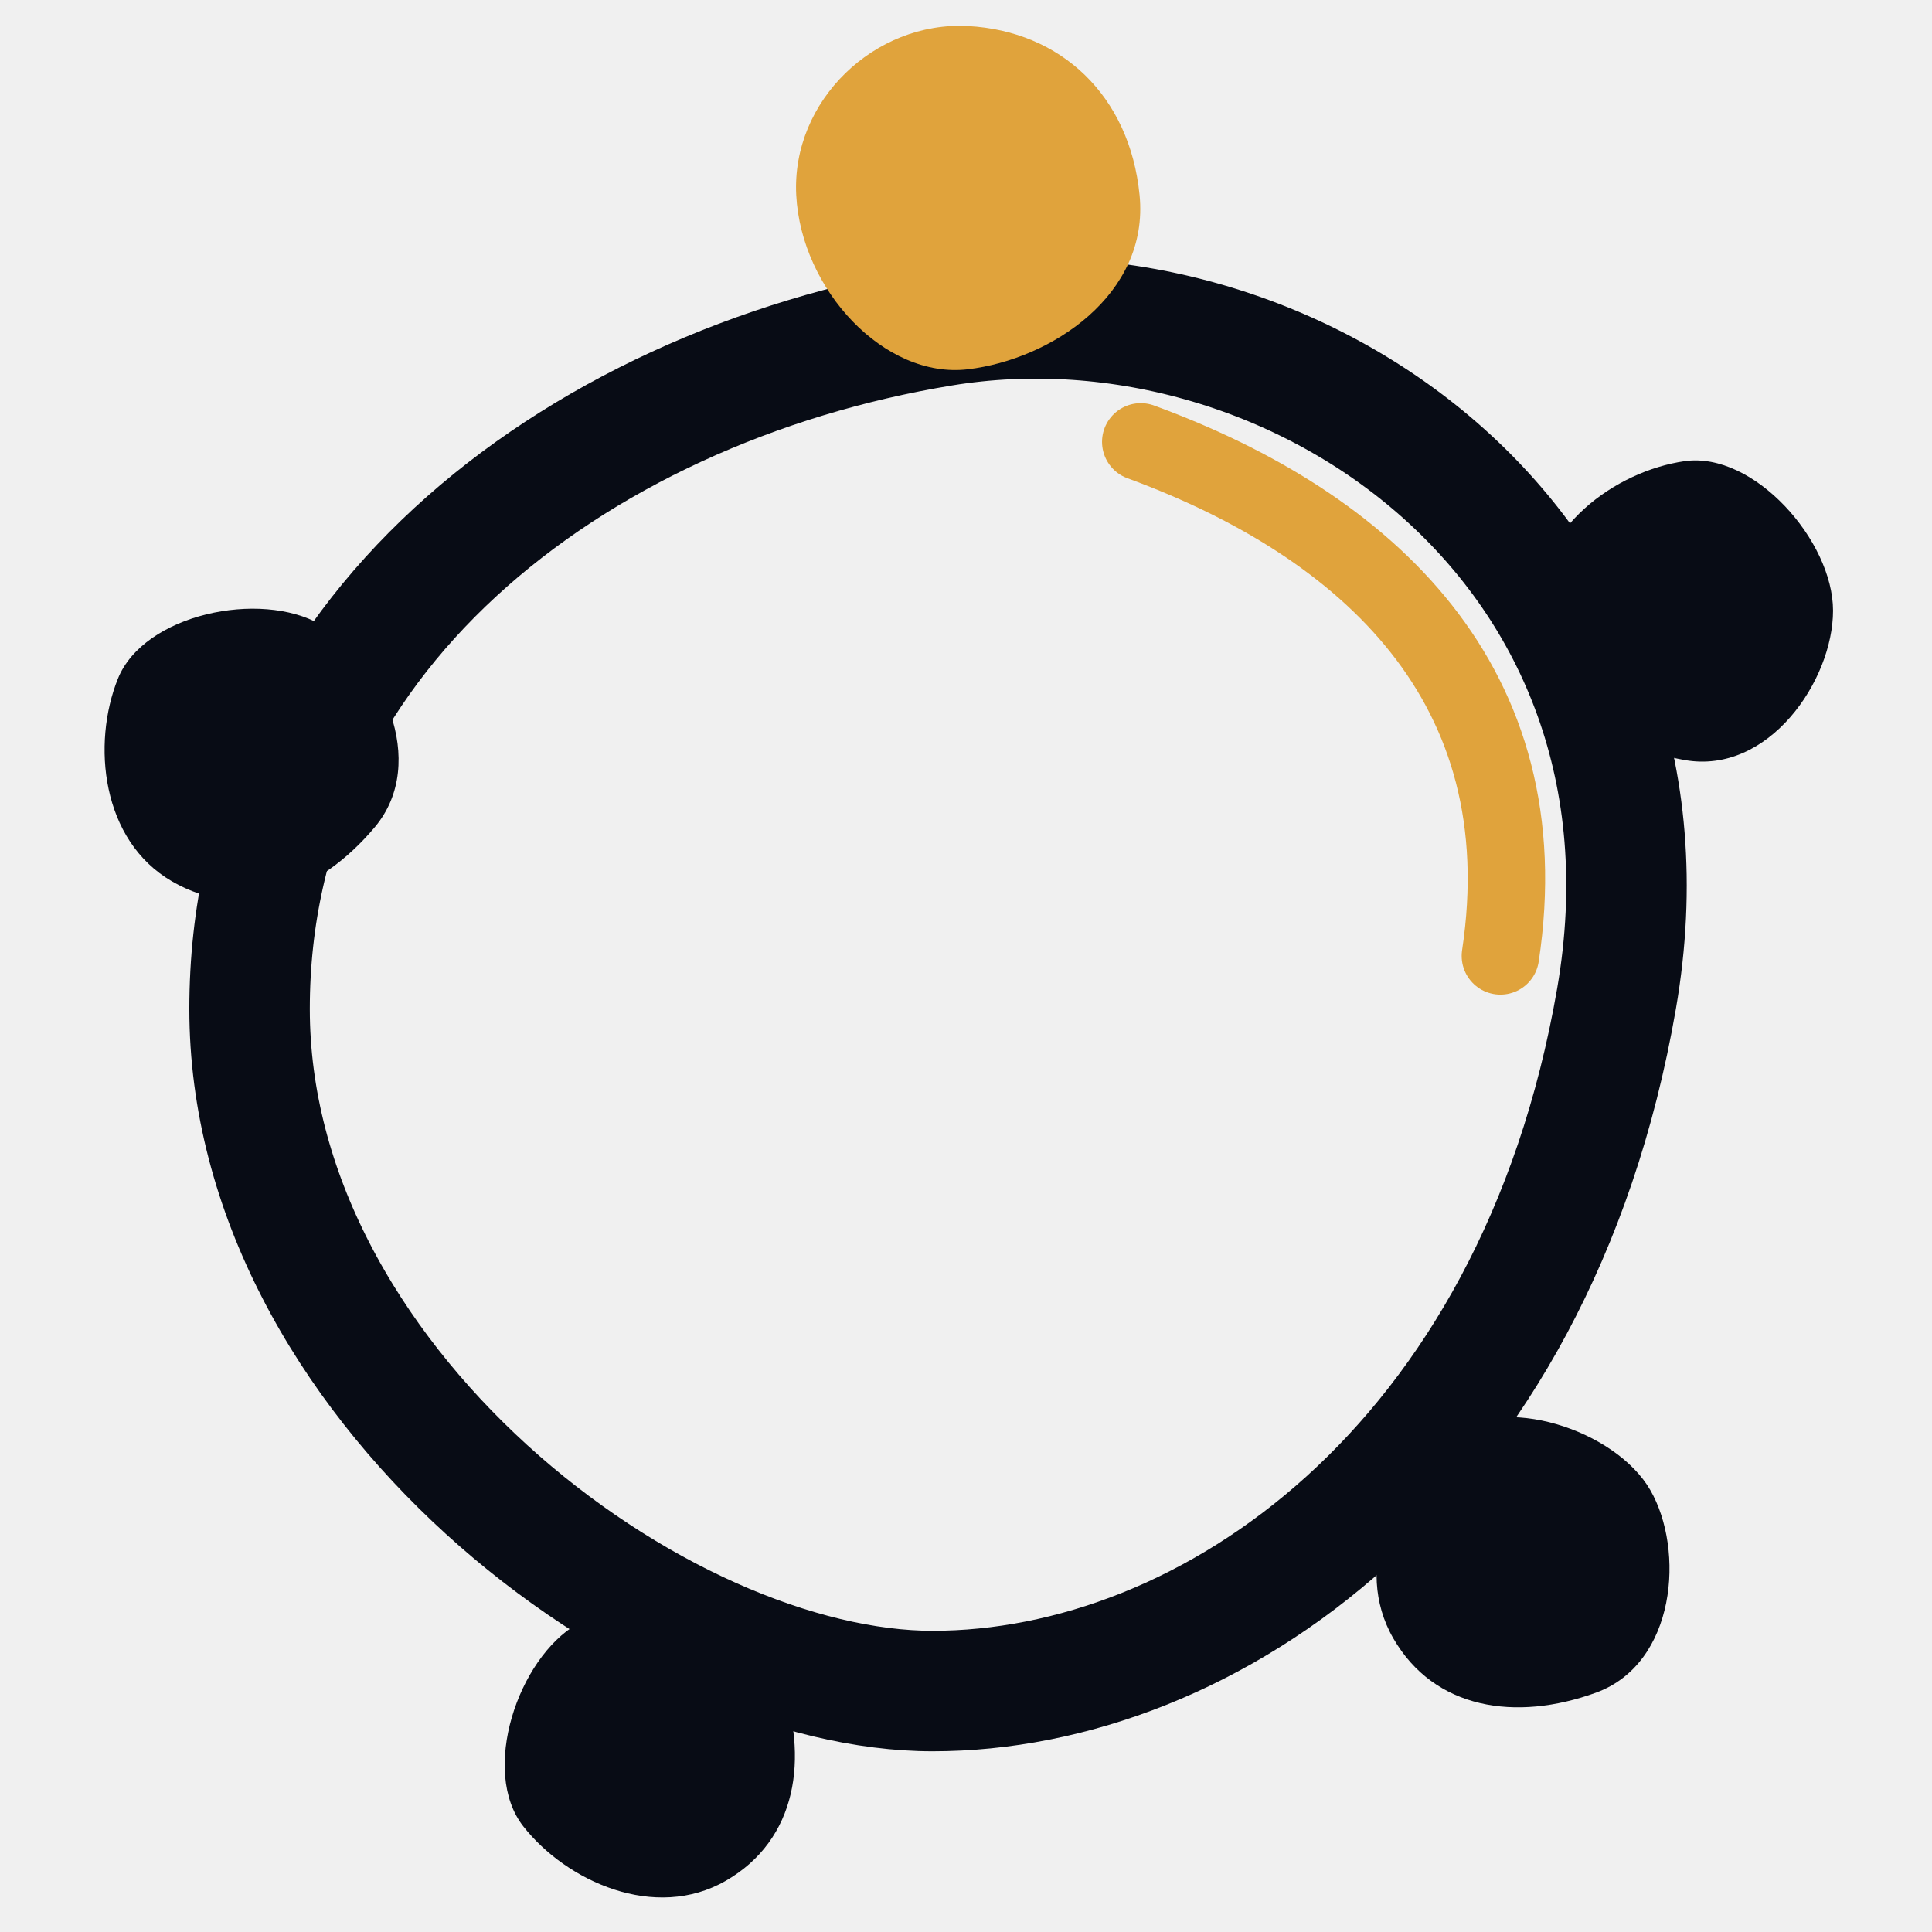
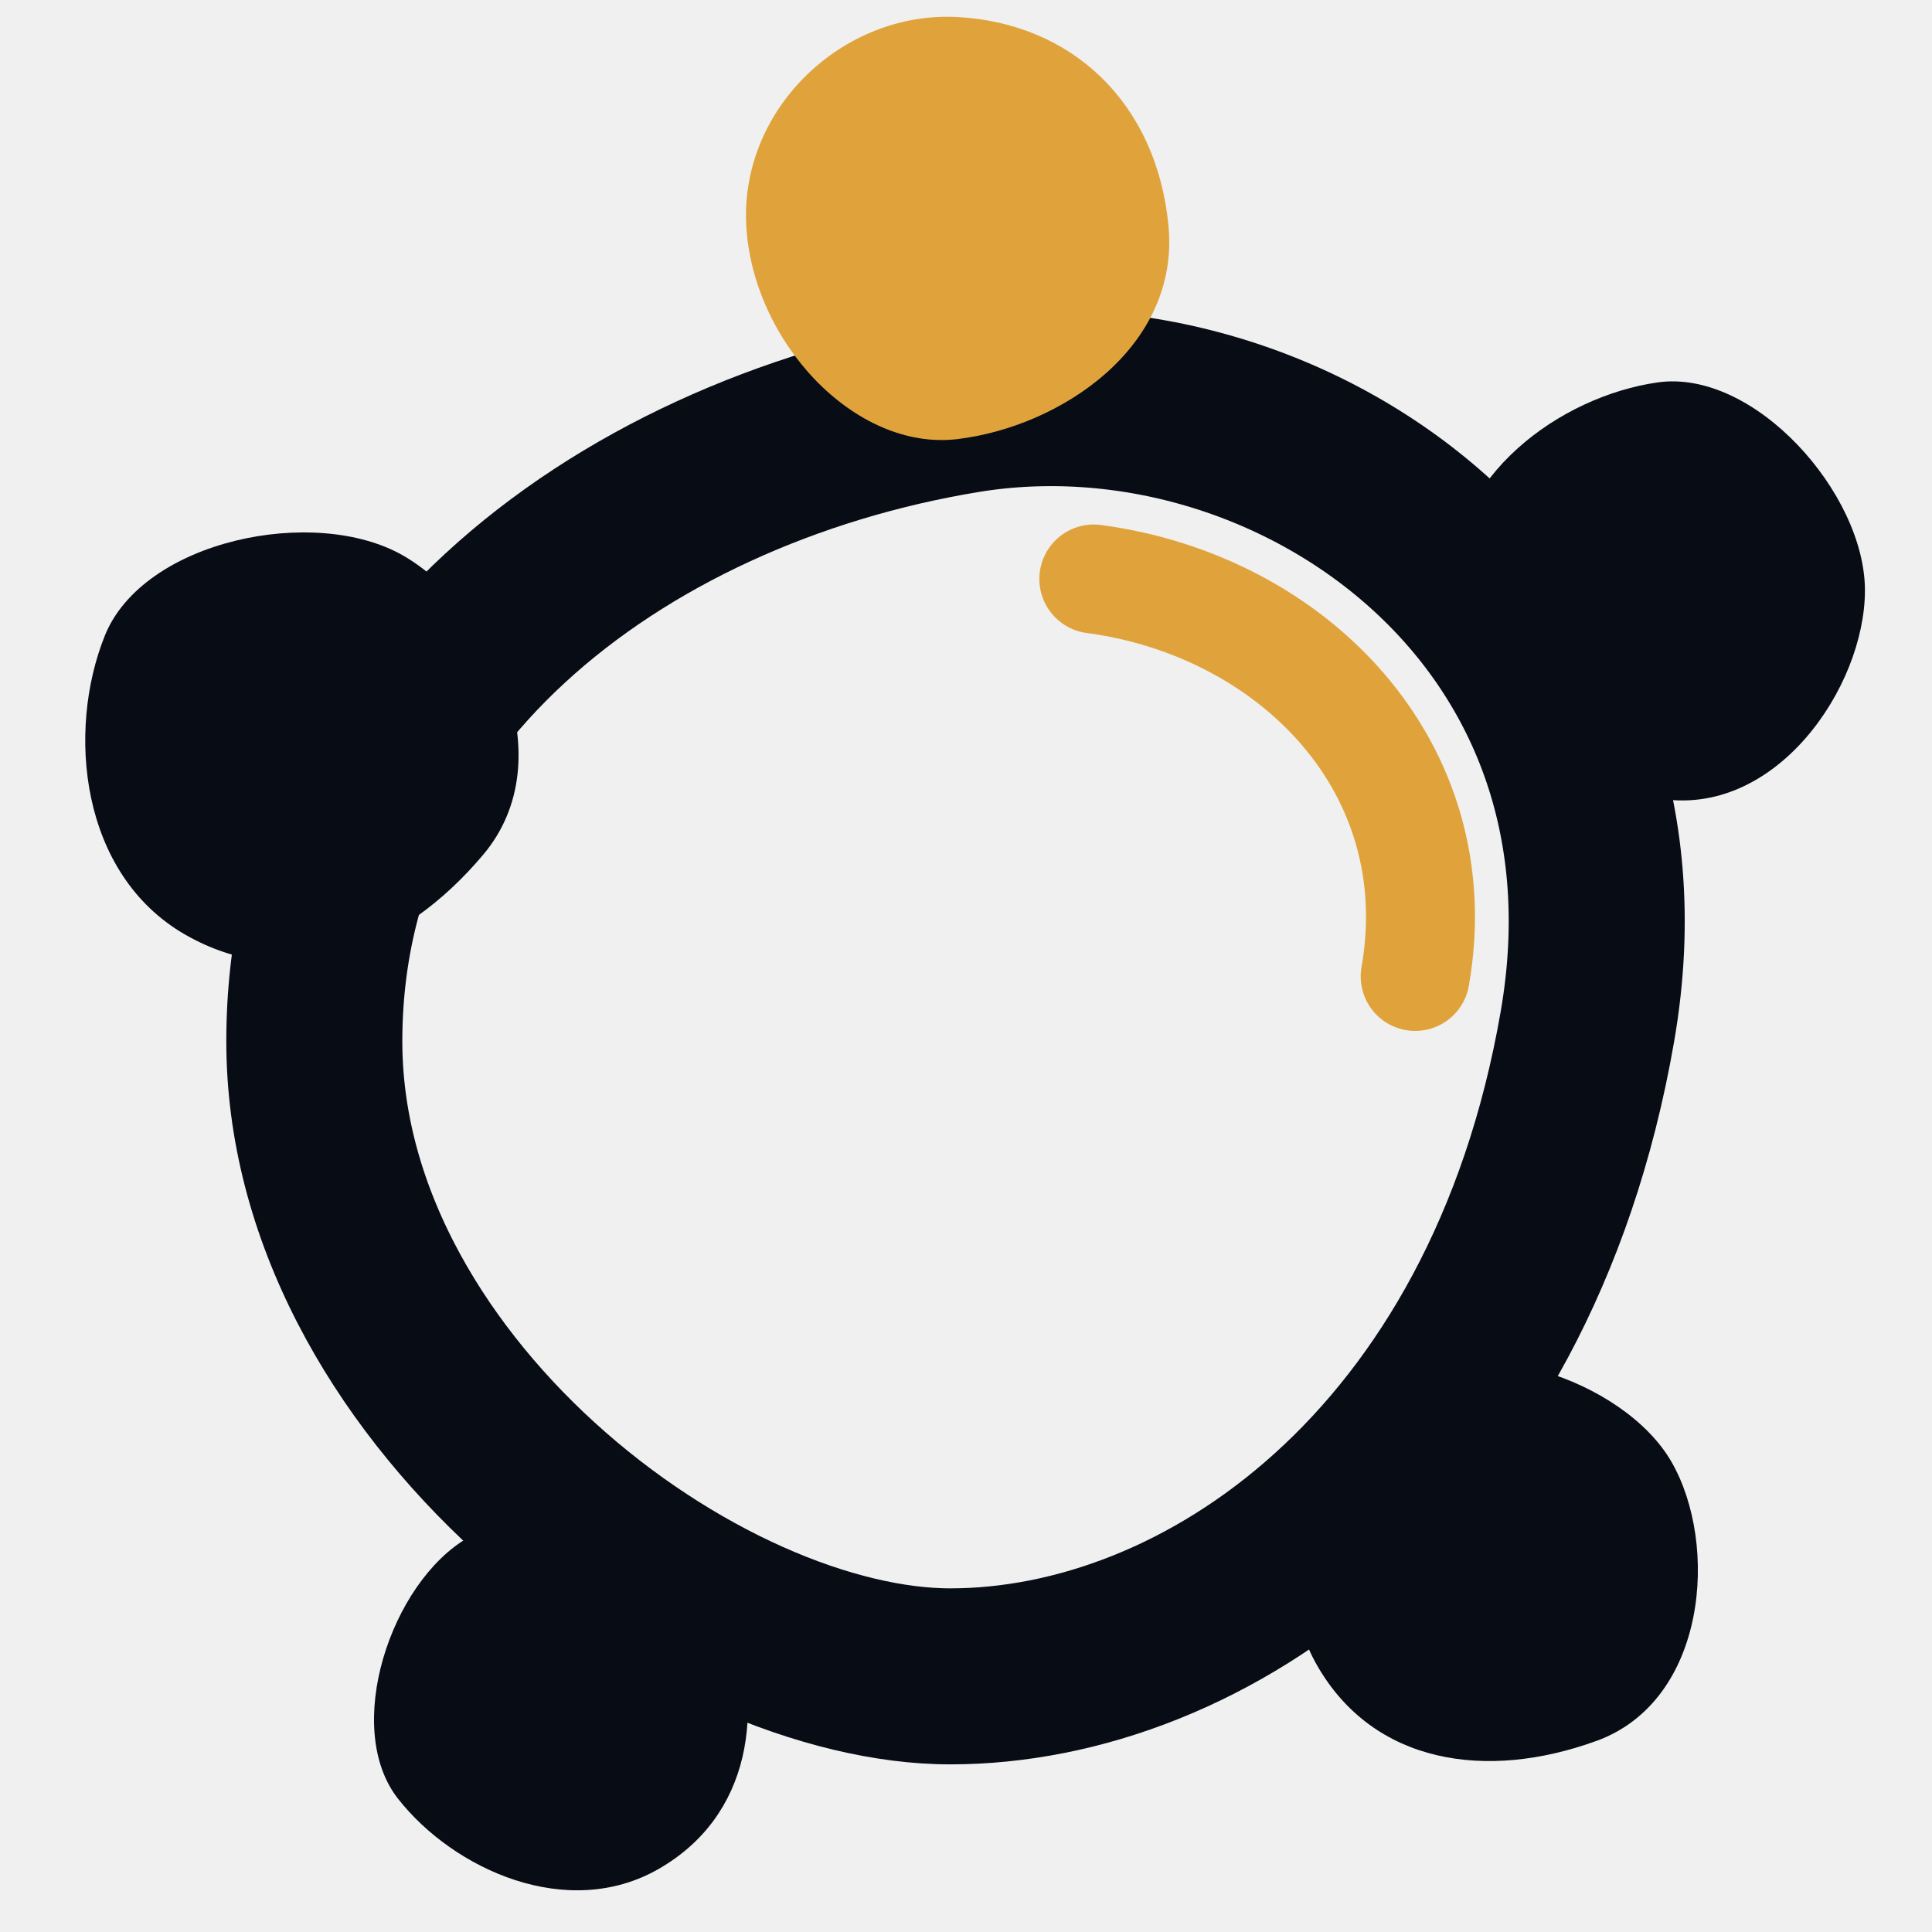
- <svg xmlns="http://www.w3.org/2000/svg" width="449" height="449" viewBox="32 20 449 449" fill="none">
+ <svg xmlns="http://www.w3.org/2000/svg" width="461" height="461" viewBox="22 6 461 461" fill="none">
  <style>
  .ink { fill: #080c15; }
  .ink-line { stroke: #080c15; }
  @media (prefers-color-scheme: dark) {
    .ink { fill: #ffffff; }
    .ink-line { stroke: #ffffff; }
  }
</style>
  <mask id="stroke0_321_2" fill="white">
    <path d="M421.478 254.474C401.574 369.491 320.138 427 248.739 427C177.34 427 76 349.757 76 254.474C76 159.19 157.763 96.9 248.739 81.947C339.715 66.995 441.382 139.456 421.478 254.474Z" />
  </mask>
-   <path class="ink-line" d="M421.478 254.474C401.574 369.491 320.138 427 248.739 427C177.34 427 76 349.757 76 254.474C76 159.19 157.763 96.9 248.739 81.947C339.715 66.995 441.382 139.456 421.478 254.474Z" stroke-width="56" mask="url(#stroke0_321_2)" />
-   <path class="ink" d="M458 161.906C458 178.112 443.05 200.107 423.5 196.634C403.95 193.161 389 181.086 389 161.906C389 142.726 407.4 129.493 423.5 127.177C439.6 124.862 458 145.699 458 161.906Z" />
-   <path class="ink" d="M415.524 366.285C423.569 380.218 421.548 406.597 402.906 413.379C384.263 420.161 365.332 417.249 355.812 400.76C346.292 384.271 355.647 363.701 368.431 353.666C381.214 343.632 407.48 352.352 415.524 366.285Z" />
-   <path class="ink" d="M106.484 165.138C120.417 173.182 131.856 197.037 119.103 212.231C106.349 227.426 88.498 234.37 72.009 224.85C55.52 215.33 53.336 192.839 59.39 177.756C65.444 162.674 92.551 157.093 106.484 165.138Z" />
-   <path class="ink" d="M166.241 397.364C180.174 389.32 206.552 391.341 213.335 409.983C220.117 428.625 217.205 447.557 200.716 457.077C184.227 466.597 163.657 457.242 153.622 444.458C143.587 431.674 152.308 405.408 166.241 397.364Z" />
-   <path d="M296.842 65.359C299.122 88.482 276.323 103.511 256.945 105.824C237.566 108.136 218.188 87.326 217.048 65.359C215.908 43.393 235.286 24.895 256.945 26.051C278.603 27.207 294.562 42.237 296.842 65.359Z" fill="#E0A33C" />
-   <path d="M297.116 122.694C349.978 142.066 390.218 179.291 380.694 242.153" stroke-width="18" stroke-linecap="round" stroke="#E0A33C" />
+   <path class="ink-line" d="M421.478 254.474C401.574 369.491 320.138 427 248.739 427C177.34 427 76 349.757 76 254.474C76 159.19 157.763 96.9 248.739 81.947C339.715 66.995 441.382 139.456 421.478 254.474Z" stroke-width="84" mask="url(#stroke0_321_2)" />
+   <path class="ink" d="M467 146.865C467 170.018 445.55 201.439 417.5 196.477C389.45 191.516 368 174.265 368 146.865C368 119.465 394.4 100.561 417.5 97.253C440.6 93.945 467 123.713 467 146.865Z" />
+   <path class="ink" d="M420.818 354.785C432.195 374.49 429.337 411.798 402.971 421.39C376.605 430.983 349.83 426.864 336.365 403.543C322.901 380.222 336.132 351.13 354.212 336.938C372.293 322.745 409.441 335.079 420.818 354.785Z" />
+   <path class="ink" d="M118.268 138.604C139.351 150.777 156.661 186.874 137.362 209.866C118.064 232.859 91.052 243.367 66.1 228.961C41.149 214.555 37.845 180.521 47.006 157.699C56.166 134.877 97.184 126.432 118.268 138.604Z" />
+   <path class="ink" d="M133.668 372.913C152.097 362.273 186.988 364.945 195.959 389.603C204.93 414.262 201.078 439.303 179.268 451.895C157.458 464.487 130.25 452.113 116.977 435.204C103.704 418.295 115.238 383.553 133.668 372.913Z" />
+   <path d="M300.8 59.691C303.679 88.883 274.896 107.858 250.43 110.777C225.965 113.697 201.5 87.424 200.06 59.691C198.621 31.959 223.087 8.606 250.43 10.065C277.774 11.524 297.922 30.499 300.8 59.691Z" fill="#E0A33C" />
+   <path d="M283 144.151C330.5 150.5 368.438 189.07 359.681 238.989" stroke-width="26" stroke-linecap="round" stroke="#E0A33C" />
</svg>
